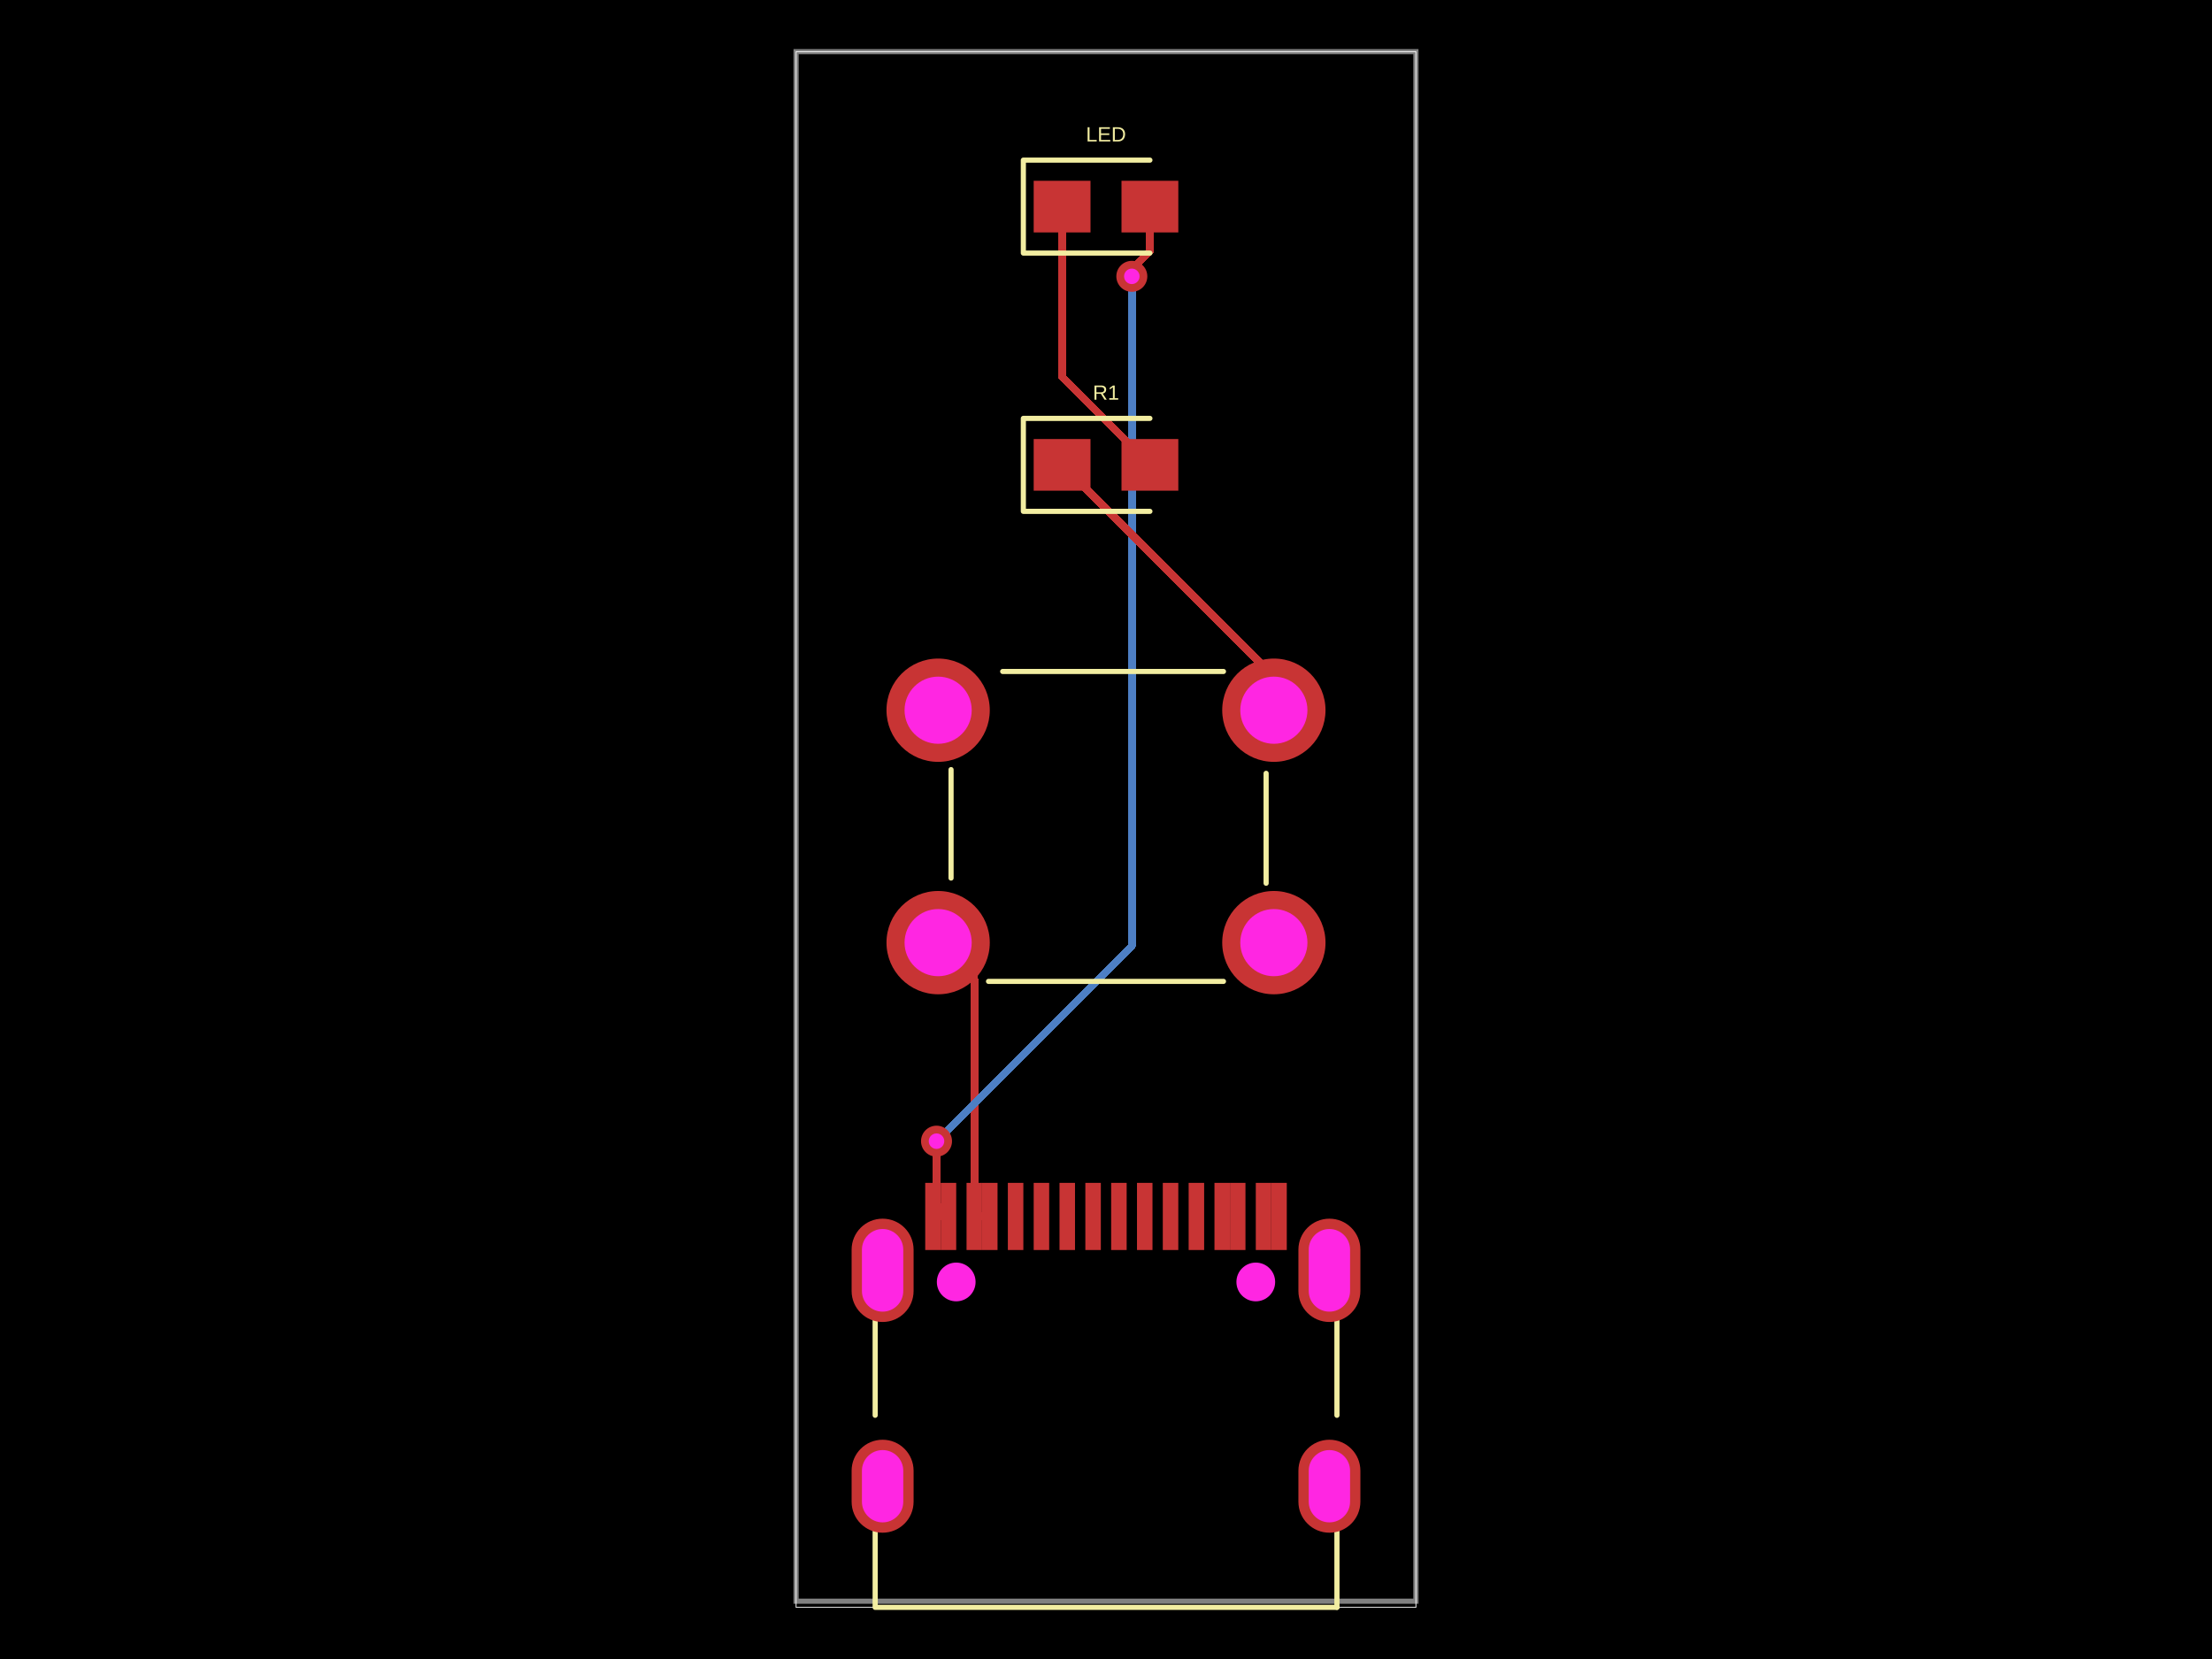
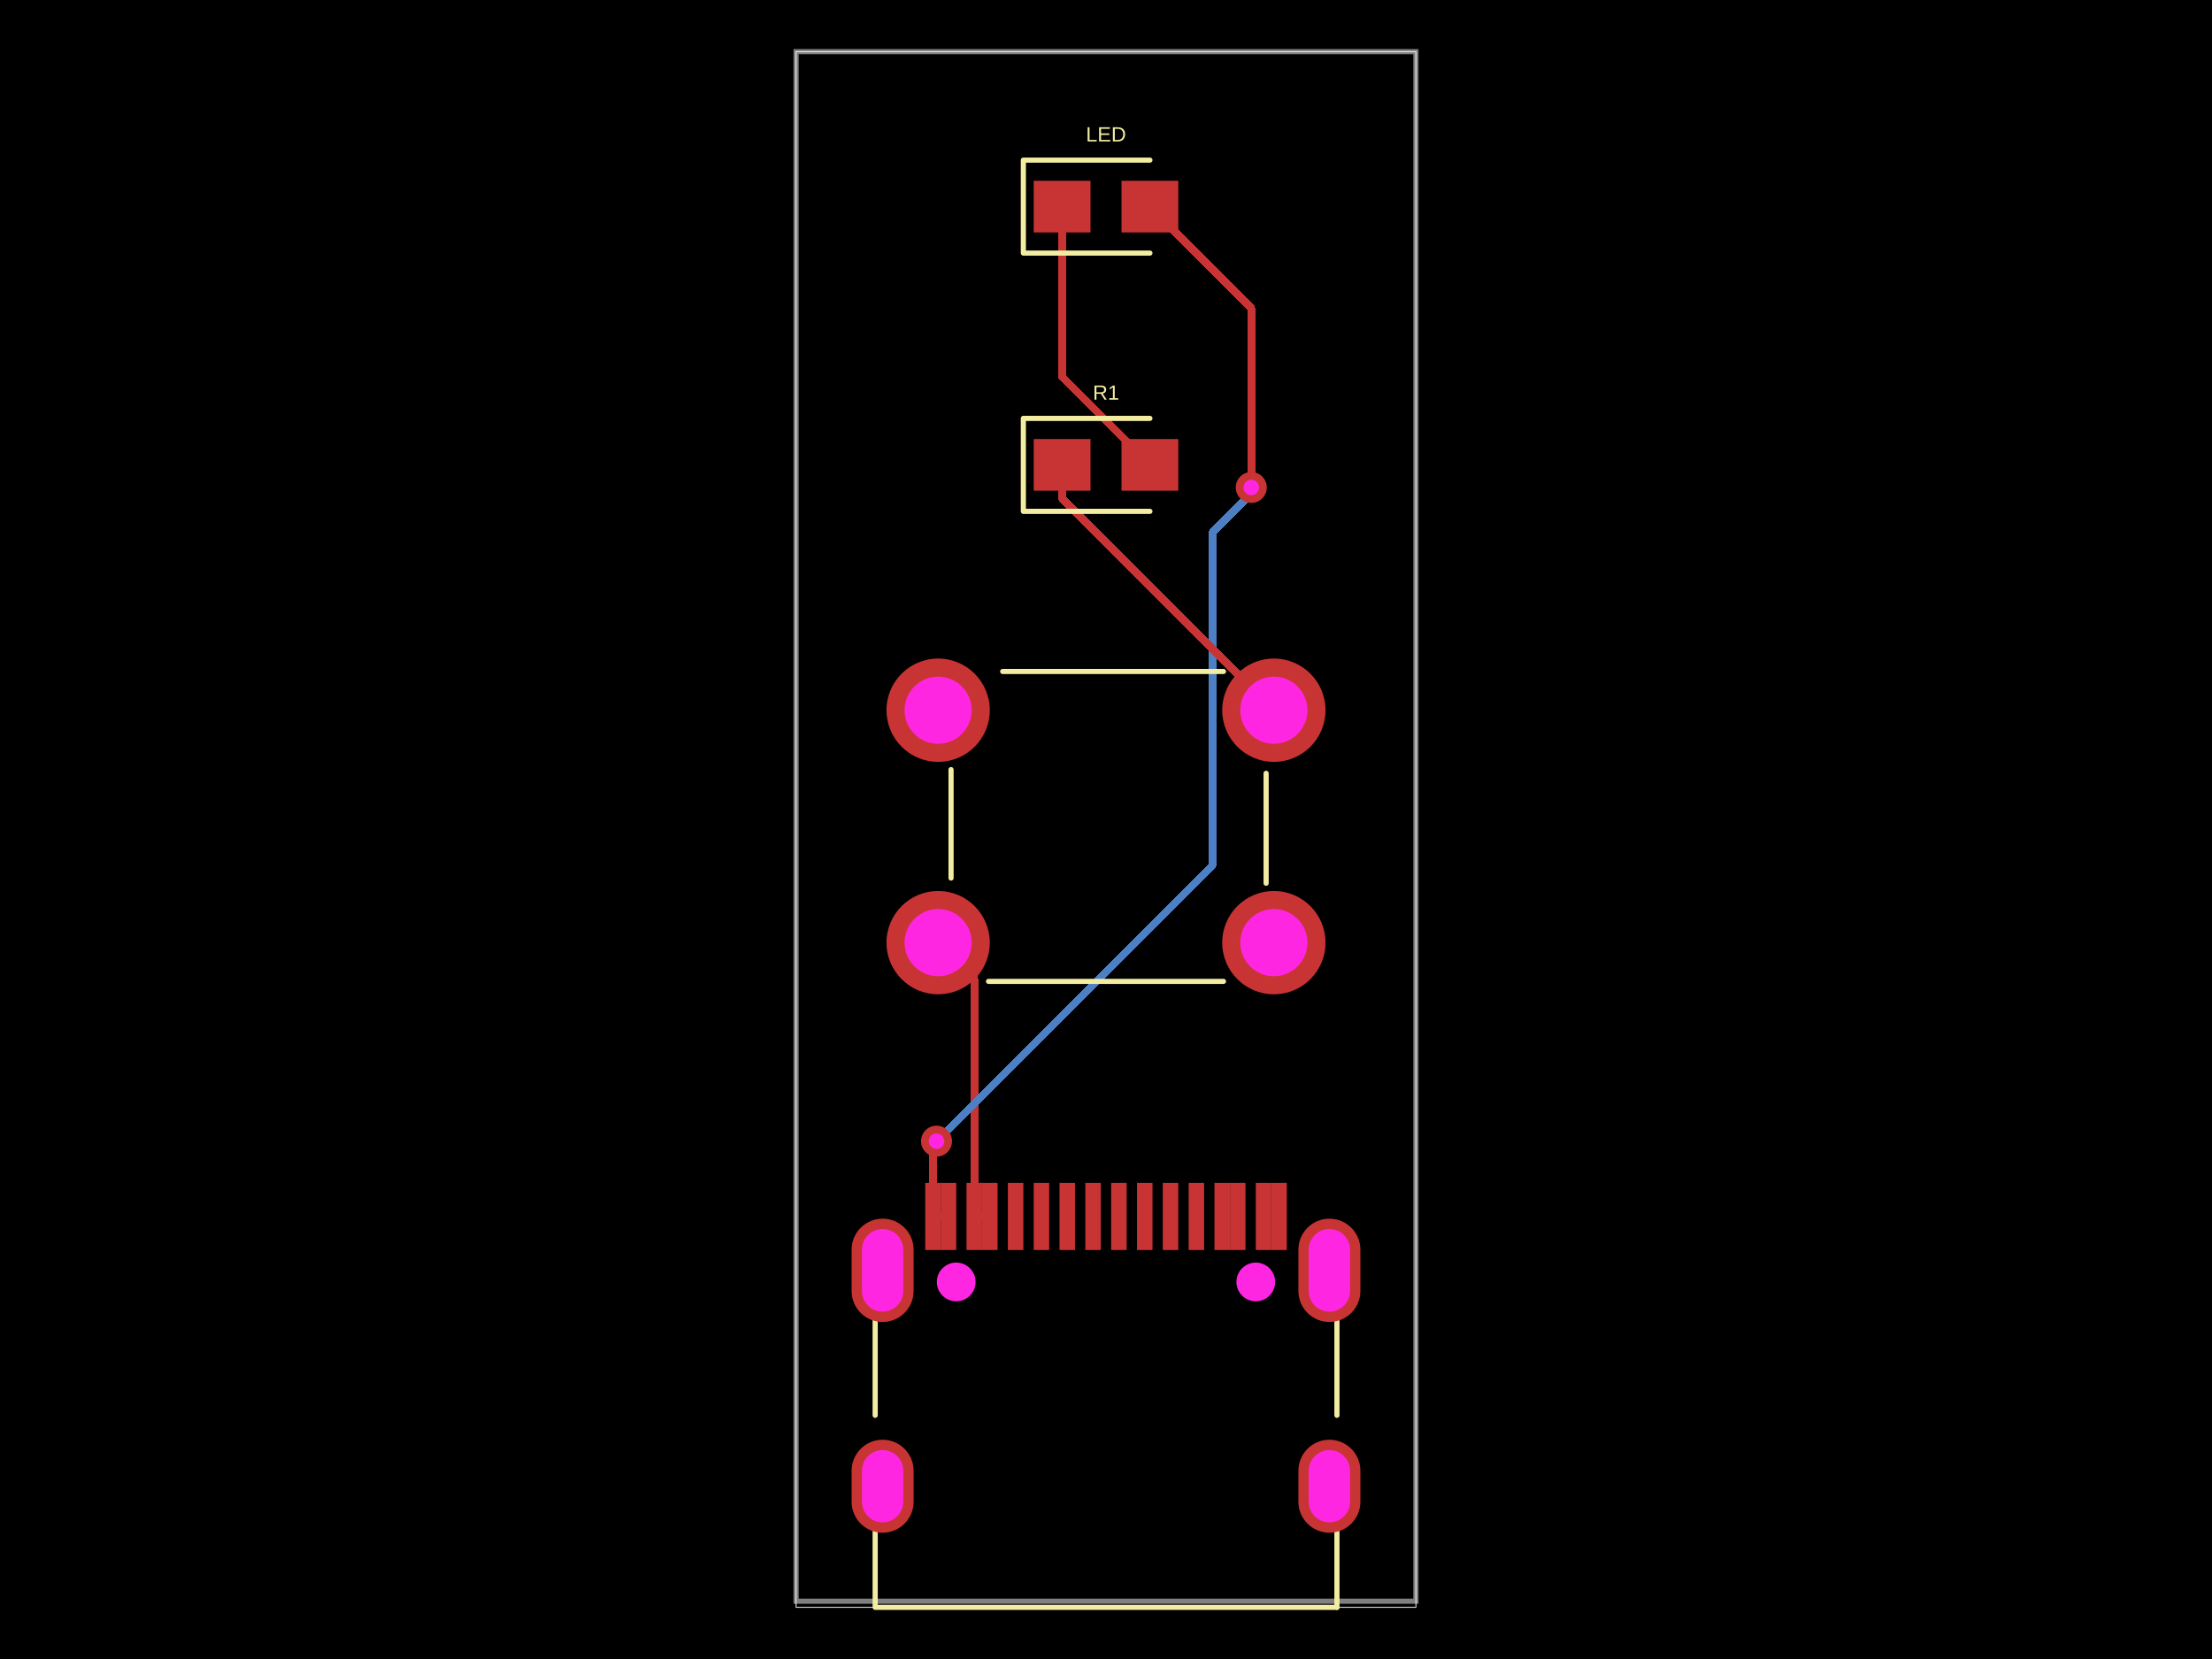
- <svg xmlns="http://www.w3.org/2000/svg" width="800" height="600" data-software-used-string="@tscircuit/core@0.0.544">
+ <svg xmlns="http://www.w3.org/2000/svg" width="800" height="600" data-software-used-string="@tscircuit/core@0.0.630">
  <style />
  <rect class="boundary" x="0" y="0" fill="#000" width="800" height="600" />
  <rect class="pcb-boundary" fill="none" stroke="#fff" stroke-width="0.3" x="287.917" y="18.68" width="224.166" height="562.639" />
  <path class="pcb-board" d="M 287.917 579.095 L 512.083 579.095 L 512.083 18.68 L 287.917 18.68 Z" fill="none" stroke="rgba(255, 255, 255, 0.5)" stroke-width="1.868" />
-   <path class="pcb-trace" stroke="rgb(200, 52, 52)" fill="none" d="M 352.367 439.942 L 357.97 439.942" stroke-width="2.802" stroke-linecap="round" stroke-linejoin="round" shape-rendering="crispEdges" data-layer="top" />
-   <path class="pcb-trace" stroke="rgb(200, 52, 52)" fill="none" d="M 357.97 439.942 L 357.97 439.942" stroke-width="2.802" stroke-linecap="round" stroke-linejoin="round" shape-rendering="crispEdges" data-layer="top" />
  <path class="pcb-trace" stroke="rgb(200, 52, 52)" fill="none" d="M 352.367 439.942 L 352.367 353.994" stroke-width="2.802" stroke-linecap="round" stroke-linejoin="round" shape-rendering="crispEdges" data-layer="top" />
  <path class="pcb-trace" stroke="rgb(200, 52, 52)" fill="none" d="M 352.367 353.994 L 339.29 340.917" stroke-width="2.802" stroke-linecap="round" stroke-linejoin="round" shape-rendering="crispEdges" data-layer="top" />
-   <path class="pcb-trace" stroke="rgb(200, 52, 52)" fill="none" d="M 337.42 439.942 L 343.024 439.942" stroke-width="2.802" stroke-linecap="round" stroke-linejoin="round" shape-rendering="crispEdges" data-layer="top" />
-   <path class="pcb-trace" stroke="rgb(200, 52, 52)" fill="none" d="M 343.024 439.942 L 343.024 439.942" stroke-width="2.802" stroke-linecap="round" stroke-linejoin="round" shape-rendering="crispEdges" data-layer="top" />
-   <path class="pcb-trace" stroke="rgb(77, 127, 196)" fill="none" d="M 409.34 99.941 L 409.34 99.941" stroke-width="2.802" stroke-linecap="round" stroke-linejoin="round" shape-rendering="crispEdges" data-layer="bottom" />
-   <path class="pcb-trace" stroke="rgb(77, 127, 196)" fill="none" d="M 409.34 99.941 L 409.34 342.086" stroke-width="2.802" stroke-linecap="round" stroke-linejoin="round" shape-rendering="crispEdges" data-layer="bottom" />
-   <path class="pcb-trace" stroke="rgb(77, 127, 196)" fill="none" d="M 409.34 342.086 L 341.28 410.147" stroke-width="2.802" stroke-linecap="round" stroke-linejoin="round" shape-rendering="crispEdges" data-layer="bottom" />
-   <path class="pcb-trace" stroke="rgb(77, 127, 196)" fill="none" d="M 341.28 410.147 L 338.705 412.722" stroke-width="2.802" stroke-linecap="round" stroke-linejoin="round" shape-rendering="crispEdges" data-layer="bottom" />
  <path class="pcb-trace" stroke="rgb(77, 127, 196)" fill="none" d="M 338.705 412.722 L 338.705 412.722" stroke-width="2.802" stroke-linecap="round" stroke-linejoin="round" shape-rendering="crispEdges" data-layer="bottom" />
-   <path class="pcb-trace" stroke="rgb(200, 52, 52)" fill="none" d="M 415.878 74.722 L 415.878 90.891" stroke-width="2.802" stroke-linecap="round" stroke-linejoin="round" shape-rendering="crispEdges" data-layer="top" />
-   <path class="pcb-trace" stroke="rgb(200, 52, 52)" fill="none" d="M 415.878 90.891 L 410.801 95.968" stroke-width="2.802" stroke-linecap="round" stroke-linejoin="round" shape-rendering="crispEdges" data-layer="top" />
-   <path class="pcb-trace" stroke="rgb(200, 52, 52)" fill="none" d="M 410.801 95.968 L 409.34 99.941" stroke-width="2.802" stroke-linecap="round" stroke-linejoin="round" shape-rendering="crispEdges" data-layer="top" />
-   <path class="pcb-trace" stroke="rgb(200, 52, 52)" fill="none" d="M 409.34 99.941 L 409.34 99.941" stroke-width="2.802" stroke-linecap="round" stroke-linejoin="round" shape-rendering="crispEdges" data-layer="top" />
+   <path class="pcb-trace" stroke="rgb(77, 127, 196)" fill="none" d="M 338.705 412.722 L 438.515 312.912" stroke-width="2.802" stroke-linecap="round" stroke-linejoin="round" shape-rendering="crispEdges" data-layer="bottom" />
+   <path class="pcb-trace" stroke="rgb(77, 127, 196)" fill="none" d="M 438.515 312.912 L 438.515 192.572" stroke-width="2.802" stroke-linecap="round" stroke-linejoin="round" shape-rendering="crispEdges" data-layer="bottom" />
+   <path class="pcb-trace" stroke="rgb(77, 127, 196)" fill="none" d="M 438.515 192.572 L 438.515 192.572" stroke-width="2.802" stroke-linecap="round" stroke-linejoin="round" shape-rendering="crispEdges" data-layer="bottom" />
+   <path class="pcb-trace" stroke="rgb(77, 127, 196)" fill="none" d="M 438.515 192.572 L 451.719 179.367" stroke-width="2.802" stroke-linecap="round" stroke-linejoin="round" shape-rendering="crispEdges" data-layer="bottom" />
+   <path class="pcb-trace" stroke="rgb(77, 127, 196)" fill="none" d="M 451.719 179.367 L 452.539 176.297" stroke-width="2.802" stroke-linecap="round" stroke-linejoin="round" shape-rendering="crispEdges" data-layer="bottom" />
+   <path class="pcb-trace" stroke="rgb(77, 127, 196)" fill="none" d="M 452.539 176.297 L 452.539 176.297" stroke-width="2.802" stroke-linecap="round" stroke-linejoin="round" shape-rendering="crispEdges" data-layer="bottom" />
+   <path class="pcb-trace" stroke="rgb(200, 52, 52)" fill="none" d="M 337.42 439.942 L 337.42 417.922" stroke-width="2.802" stroke-linecap="round" stroke-linejoin="round" shape-rendering="crispEdges" data-layer="top" />
+   <path class="pcb-trace" stroke="rgb(200, 52, 52)" fill="none" d="M 337.42 417.922 L 338.36 416.982" stroke-width="2.802" stroke-linecap="round" stroke-linejoin="round" shape-rendering="crispEdges" data-layer="top" />
+   <path class="pcb-trace" stroke="rgb(200, 52, 52)" fill="none" d="M 338.36 416.982 L 338.705 412.722" stroke-width="2.802" stroke-linecap="round" stroke-linejoin="round" shape-rendering="crispEdges" data-layer="top" />
  <path class="pcb-trace" stroke="rgb(200, 52, 52)" fill="none" d="M 338.705 412.722 L 338.705 412.722" stroke-width="2.802" stroke-linecap="round" stroke-linejoin="round" shape-rendering="crispEdges" data-layer="top" />
-   <path class="pcb-trace" stroke="rgb(200, 52, 52)" fill="none" d="M 338.705 412.722 L 338.705 435.623" stroke-width="2.802" stroke-linecap="round" stroke-linejoin="round" shape-rendering="crispEdges" data-layer="top" />
-   <path class="pcb-trace" stroke="rgb(200, 52, 52)" fill="none" d="M 338.705 435.623 L 343.024 439.942" stroke-width="2.802" stroke-linecap="round" stroke-linejoin="round" shape-rendering="crispEdges" data-layer="top" />
-   <path class="pcb-trace" stroke="rgb(200, 52, 52)" fill="none" d="M 415.878 168.124 L 384.122 136.367" stroke-width="2.802" stroke-linecap="round" stroke-linejoin="round" shape-rendering="crispEdges" data-layer="top" />
-   <path class="pcb-trace" stroke="rgb(200, 52, 52)" fill="none" d="M 384.122 136.367 L 384.122 74.722" stroke-width="2.802" stroke-linecap="round" stroke-linejoin="round" shape-rendering="crispEdges" data-layer="top" />
-   <path class="pcb-trace" stroke="rgb(200, 52, 52)" fill="none" d="M 460.71 256.858 L 460.71 244.713" stroke-width="2.802" stroke-linecap="round" stroke-linejoin="round" shape-rendering="crispEdges" data-layer="top" />
-   <path class="pcb-trace" stroke="rgb(200, 52, 52)" fill="none" d="M 460.71 244.713 L 384.122 168.124" stroke-width="2.802" stroke-linecap="round" stroke-linejoin="round" shape-rendering="crispEdges" data-layer="top" />
+   <path class="pcb-trace" stroke="rgb(200, 52, 52)" fill="none" d="M 452.539 176.297 L 452.539 176.297" stroke-width="2.802" stroke-linecap="round" stroke-linejoin="round" shape-rendering="crispEdges" data-layer="top" />
+   <path class="pcb-trace" stroke="rgb(200, 52, 52)" fill="none" d="M 452.539 176.297 L 452.539 111.382" stroke-width="2.802" stroke-linecap="round" stroke-linejoin="round" shape-rendering="crispEdges" data-layer="top" />
+   <path class="pcb-trace" stroke="rgb(200, 52, 52)" fill="none" d="M 452.539 111.382 L 415.878 74.722" stroke-width="2.802" stroke-linecap="round" stroke-linejoin="round" shape-rendering="crispEdges" data-layer="top" />
+   <path class="pcb-trace" stroke="rgb(200, 52, 52)" fill="none" d="M 357.97 439.942 L 352.367 439.942" stroke-width="2.802" stroke-linecap="round" stroke-linejoin="round" shape-rendering="crispEdges" data-layer="top" />
+   <path class="pcb-trace" stroke="rgb(200, 52, 52)" fill="none" d="M 352.367 439.942 L 352.367 439.942" stroke-width="2.802" stroke-linecap="round" stroke-linejoin="round" shape-rendering="crispEdges" data-layer="top" />
+   <path class="pcb-trace" stroke="rgb(200, 52, 52)" fill="none" d="M 343.024 439.942 L 337.42 439.942" stroke-width="2.802" stroke-linecap="round" stroke-linejoin="round" shape-rendering="crispEdges" data-layer="top" />
+   <path class="pcb-trace" stroke="rgb(200, 52, 52)" fill="none" d="M 337.42 439.942 L 337.42 439.942" stroke-width="2.802" stroke-linecap="round" stroke-linejoin="round" shape-rendering="crispEdges" data-layer="top" />
+   <path class="pcb-trace" stroke="rgb(200, 52, 52)" fill="none" d="M 384.122 74.722 L 384.122 136.367" stroke-width="2.802" stroke-linecap="round" stroke-linejoin="round" shape-rendering="crispEdges" data-layer="top" />
+   <path class="pcb-trace" stroke="rgb(200, 52, 52)" fill="none" d="M 384.122 136.367 L 415.878 168.124" stroke-width="2.802" stroke-linecap="round" stroke-linejoin="round" shape-rendering="crispEdges" data-layer="top" />
+   <path class="pcb-trace" stroke="rgb(200, 52, 52)" fill="none" d="M 384.122 168.124 L 384.122 180.269" stroke-width="2.802" stroke-linecap="round" stroke-linejoin="round" shape-rendering="crispEdges" data-layer="top" />
+   <path class="pcb-trace" stroke="rgb(200, 52, 52)" fill="none" d="M 384.122 180.269 L 460.71 256.858" stroke-width="2.802" stroke-linecap="round" stroke-linejoin="round" shape-rendering="crispEdges" data-layer="top" />
  <rect class="pcb-pad" fill="rgb(200, 52, 52)" x="364.506" y="427.8" width="5.604" height="24.285" data-layer="top" />
  <rect class="pcb-pad" fill="rgb(200, 52, 52)" x="373.849" y="427.8" width="5.604" height="24.285" data-layer="top" />
  <rect class="pcb-pad" fill="rgb(200, 52, 52)" x="383.186" y="427.8" width="5.604" height="24.285" data-layer="top" />
  <rect class="pcb-pad" fill="rgb(200, 52, 52)" x="392.529" y="427.8" width="5.604" height="24.285" data-layer="top" />
  <rect class="pcb-pad" fill="rgb(200, 52, 52)" x="401.867" y="427.8" width="5.604" height="24.285" data-layer="top" />
  <rect class="pcb-pad" fill="rgb(200, 52, 52)" x="411.209" y="427.8" width="5.604" height="24.285" data-layer="top" />
  <rect class="pcb-pad" fill="rgb(200, 52, 52)" x="420.543" y="427.8" width="5.604" height="24.285" data-layer="top" />
  <rect class="pcb-pad" fill="rgb(200, 52, 52)" x="429.89" y="427.8" width="5.604" height="24.285" data-layer="top" />
  <rect class="pcb-pad" fill="rgb(200, 52, 52)" x="334.618" y="427.8" width="5.604" height="24.285" data-layer="top" />
  <rect class="pcb-pad" fill="rgb(200, 52, 52)" x="340.222" y="427.8" width="5.604" height="24.285" data-layer="top" />
  <rect class="pcb-pad" fill="rgb(200, 52, 52)" x="349.564" y="427.8" width="5.604" height="24.285" data-layer="top" />
  <rect class="pcb-pad" fill="rgb(200, 52, 52)" x="355.168" y="427.8" width="5.604" height="24.285" data-layer="top" />
  <rect class="pcb-pad" fill="rgb(200, 52, 52)" x="439.228" y="427.8" width="5.604" height="24.285" data-layer="top" />
  <rect class="pcb-pad" fill="rgb(200, 52, 52)" x="444.836" y="427.8" width="5.604" height="24.285" data-layer="top" />
  <rect class="pcb-pad" fill="rgb(200, 52, 52)" x="454.174" y="427.8" width="5.604" height="24.285" data-layer="top" />
  <rect class="pcb-pad" fill="rgb(200, 52, 52)" x="459.778" y="427.8" width="5.604" height="24.285" data-layer="top" />
  <rect class="pcb-pad" fill="rgb(200, 52, 52)" x="373.847" y="65.382" width="20.549" height="18.68" data-layer="top" />
  <rect class="pcb-pad" fill="rgb(200, 52, 52)" x="405.604" y="65.382" width="20.549" height="18.68" data-layer="top" />
  <rect class="pcb-pad" fill="rgb(200, 52, 52)" x="373.847" y="158.784" width="20.549" height="18.68" data-layer="top" />
  <rect class="pcb-pad" fill="rgb(200, 52, 52)" x="405.604" y="158.784" width="20.549" height="18.68" data-layer="top" />
  <g>
-     <circle class="pcb-hole-outer" fill="rgb(200, 52, 52)" cx="409.34" cy="99.941" r="5.604" />
-     <circle class="pcb-hole-inner" fill="#FF26E2" cx="409.34" cy="99.941" r="2.802" />
-   </g>
-   <g>
    <circle class="pcb-hole-outer" fill="rgb(200, 52, 52)" cx="338.705" cy="412.722" r="5.604" />
    <circle class="pcb-hole-inner" fill="#FF26E2" cx="338.705" cy="412.722" r="2.802" />
  </g>
-   <path class="pcb-silkscreen pcb-silkscreen-top" d="M 316.517 511.858 L 316.517 477.058" fill="none" stroke="#f2eda1" stroke-width="1.868" stroke-linecap="round" stroke-linejoin="round" data-pcb-component-id="null" data-pcb-silkscreen-path-id="pcb_silkscreen_path_0" />
-   <path class="pcb-silkscreen pcb-silkscreen-top" d="M 483.521 581.32 L 316.517 581.32 L 316.517 553.648" fill="none" stroke="#f2eda1" stroke-width="1.868" stroke-linecap="round" stroke-linejoin="round" data-pcb-component-id="null" data-pcb-silkscreen-path-id="pcb_silkscreen_path_1" />
-   <path class="pcb-silkscreen pcb-silkscreen-top" d="M 483.521 511.865 L 483.521 477.052" fill="none" stroke="#f2eda1" stroke-width="1.868" stroke-linecap="round" stroke-linejoin="round" data-pcb-component-id="null" data-pcb-silkscreen-path-id="pcb_silkscreen_path_2" />
-   <path class="pcb-silkscreen pcb-silkscreen-top" d="M 483.521 581.32 L 483.521 553.641" fill="none" stroke="#f2eda1" stroke-width="1.868" stroke-linecap="round" stroke-linejoin="round" data-pcb-component-id="null" data-pcb-silkscreen-path-id="pcb_silkscreen_path_3" />
+   <g>
+     <circle class="pcb-hole-outer" fill="rgb(200, 52, 52)" cx="452.539" cy="176.297" r="5.604" />
+     <circle class="pcb-hole-inner" fill="#FF26E2" cx="452.539" cy="176.297" r="2.802" />
+   </g>
+   <path class="pcb-silkscreen pcb-silkscreen-top" d="M 316.517 511.858 L 316.517 477.058" fill="none" stroke="#f2eda1" stroke-width="1.868" stroke-linecap="round" stroke-linejoin="round" data-pcb-component-id="pcb_component_0" data-pcb-silkscreen-path-id="pcb_silkscreen_path_0" />
+   <path class="pcb-silkscreen pcb-silkscreen-top" d="M 483.521 581.32 L 316.517 581.32 L 316.517 553.648" fill="none" stroke="#f2eda1" stroke-width="1.868" stroke-linecap="round" stroke-linejoin="round" data-pcb-component-id="pcb_component_0" data-pcb-silkscreen-path-id="pcb_silkscreen_path_1" />
+   <path class="pcb-silkscreen pcb-silkscreen-top" d="M 483.521 511.865 L 483.521 477.052" fill="none" stroke="#f2eda1" stroke-width="1.868" stroke-linecap="round" stroke-linejoin="round" data-pcb-component-id="pcb_component_0" data-pcb-silkscreen-path-id="pcb_silkscreen_path_2" />
+   <path class="pcb-silkscreen pcb-silkscreen-top" d="M 483.521 581.32 L 483.521 553.641" fill="none" stroke="#f2eda1" stroke-width="1.868" stroke-linecap="round" stroke-linejoin="round" data-pcb-component-id="pcb_component_0" data-pcb-silkscreen-path-id="pcb_silkscreen_path_3" />
  <path class="pcb-silkscreen pcb-silkscreen-top" d="M 415.878 57.909 L 370.111 57.909 L 370.111 91.534 L 415.878 91.534" fill="none" stroke="#f2eda1" stroke-width="1.868" stroke-linecap="round" stroke-linejoin="round" data-pcb-component-id="pcb_component_1" data-pcb-silkscreen-path-id="pcb_silkscreen_path_4" />
-   <path class="pcb-silkscreen pcb-silkscreen-top" d="M 357.515 354.929 L 442.485 354.929" fill="none" stroke="#f2eda1" stroke-width="1.868" stroke-linecap="round" stroke-linejoin="round" data-pcb-component-id="null" data-pcb-silkscreen-path-id="pcb_silkscreen_path_5" />
-   <path class="pcb-silkscreen pcb-silkscreen-top" d="M 343.959 278.339 L 343.959 317.568" fill="none" stroke="#f2eda1" stroke-width="1.868" stroke-linecap="round" stroke-linejoin="round" data-pcb-component-id="null" data-pcb-silkscreen-path-id="pcb_silkscreen_path_6" />
-   <path class="pcb-silkscreen pcb-silkscreen-top" d="M 457.909 279.684 L 457.909 319.436" fill="none" stroke="#f2eda1" stroke-width="1.868" stroke-linecap="round" stroke-linejoin="round" data-pcb-component-id="null" data-pcb-silkscreen-path-id="pcb_silkscreen_path_7" />
-   <path class="pcb-silkscreen pcb-silkscreen-top" d="M 362.639 242.846 L 442.485 242.846" fill="none" stroke="#f2eda1" stroke-width="1.868" stroke-linecap="round" stroke-linejoin="round" data-pcb-component-id="null" data-pcb-silkscreen-path-id="pcb_silkscreen_path_8" />
+   <path class="pcb-silkscreen pcb-silkscreen-top" d="M 357.515 354.929 L 442.485 354.929" fill="none" stroke="#f2eda1" stroke-width="1.868" stroke-linecap="round" stroke-linejoin="round" data-pcb-component-id="pcb_component_2" data-pcb-silkscreen-path-id="pcb_silkscreen_path_5" />
+   <path class="pcb-silkscreen pcb-silkscreen-top" d="M 343.959 278.339 L 343.959 317.568" fill="none" stroke="#f2eda1" stroke-width="1.868" stroke-linecap="round" stroke-linejoin="round" data-pcb-component-id="pcb_component_2" data-pcb-silkscreen-path-id="pcb_silkscreen_path_6" />
+   <path class="pcb-silkscreen pcb-silkscreen-top" d="M 457.909 279.684 L 457.909 319.436" fill="none" stroke="#f2eda1" stroke-width="1.868" stroke-linecap="round" stroke-linejoin="round" data-pcb-component-id="pcb_component_2" data-pcb-silkscreen-path-id="pcb_silkscreen_path_7" />
+   <path class="pcb-silkscreen pcb-silkscreen-top" d="M 362.639 242.846 L 442.485 242.846" fill="none" stroke="#f2eda1" stroke-width="1.868" stroke-linecap="round" stroke-linejoin="round" data-pcb-component-id="pcb_component_2" data-pcb-silkscreen-path-id="pcb_silkscreen_path_8" />
  <path class="pcb-silkscreen pcb-silkscreen-top" d="M 415.878 151.312 L 370.111 151.312 L 370.111 184.937 L 415.878 184.937" fill="none" stroke="#f2eda1" stroke-width="1.868" stroke-linecap="round" stroke-linejoin="round" data-pcb-component-id="pcb_component_3" data-pcb-silkscreen-path-id="pcb_silkscreen_path_9" />
  <text x="0" y="0" dx="0" dy="0" fill="#f2eda1" font-family="Arial, sans-serif" font-size="7.472" text-anchor="middle" dominant-baseline="central" transform="matrix(1,0,0,1,400,48.56924)" class="pcb-silkscreen-text pcb-silkscreen-top" data-pcb-silkscreen-text-id="pcb_component_1" stroke="none">LED</text>
  <text x="0" y="0" dx="0" dy="0" fill="#f2eda1" font-family="Arial, sans-serif" font-size="7.472" text-anchor="middle" dominant-baseline="central" transform="matrix(1,0,0,1,400,141.9716)" class="pcb-silkscreen-text pcb-silkscreen-top" data-pcb-silkscreen-text-id="pcb_component_3" stroke="none">R1</text>
  <g>
    <path class="pcb-hole-outer" fill="rgb(200, 52, 52)" d="M469.587,531.909 v11.208 a11.208,11.208 0 0 0 22.417,0 v-11.208 a11.208,11.208 0 0 0 -22.417,0 z" />
    <path class="pcb-hole-inner" fill="#FF26E2" d="M473.323,531.909 v11.208 a7.472,7.472 0 0 0 14.944,0 v-11.208 a7.472,7.472 0 0 0 -14.944,0 z" />
  </g>
  <g>
    <path class="pcb-hole-outer" fill="rgb(200, 52, 52)" d="M469.587,451.96 v14.944 a11.208,11.208 0 0 0 22.417,0 v-14.944 a11.208,11.208 0 0 0 -22.417,0 z" />
    <path class="pcb-hole-inner" fill="#FF26E2" d="M473.323,451.96 v14.944 a7.472,7.472 0 0 0 14.944,0 v-14.944 a7.472,7.472 0 0 0 -14.944,0 z" />
  </g>
  <g>
    <path class="pcb-hole-outer" fill="rgb(200, 52, 52)" d="M307.997,451.96 v14.944 a11.208,11.208 0 0 0 22.417,0 v-14.944 a11.208,11.208 0 0 0 -22.417,0 z" />
    <path class="pcb-hole-inner" fill="#FF26E2" d="M311.733,451.96 v14.944 a7.472,7.472 0 0 0 14.944,0 v-14.944 a7.472,7.472 0 0 0 -14.944,0 z" />
  </g>
  <g>
    <path class="pcb-hole-outer" fill="rgb(200, 52, 52)" d="M307.997,531.909 v11.208 a11.208,11.208 0 0 0 22.417,0 v-11.208 a11.208,11.208 0 0 0 -22.417,0 z" />
    <path class="pcb-hole-inner" fill="#FF26E2" d="M311.733,531.909 v11.208 a7.472,7.472 0 0 0 14.944,0 v-11.208 a7.472,7.472 0 0 0 -14.944,0 z" />
  </g>
  <g>
    <circle class="pcb-hole-outer" fill="rgb(200, 52, 52)" cx="460.71" cy="340.917" r="18.68" />
    <circle class="pcb-hole-inner" fill="#FF26E2" cx="460.71" cy="340.917" r="12.143" />
  </g>
  <g>
    <circle class="pcb-hole-outer" fill="rgb(200, 52, 52)" cx="460.71" cy="256.858" r="18.68" />
    <circle class="pcb-hole-inner" fill="#FF26E2" cx="460.71" cy="256.858" r="12.143" />
  </g>
  <g>
    <circle class="pcb-hole-outer" fill="rgb(200, 52, 52)" cx="339.29" cy="256.858" r="18.68" />
    <circle class="pcb-hole-inner" fill="#FF26E2" cx="339.29" cy="256.858" r="12.143" />
  </g>
  <g>
    <circle class="pcb-hole-outer" fill="rgb(200, 52, 52)" cx="339.29" cy="340.917" r="18.68" />
    <circle class="pcb-hole-inner" fill="#FF26E2" cx="339.29" cy="340.917" r="12.143" />
  </g>
  <circle class="pcb-hole" cx="345.828" cy="463.638" r="7.005" fill="#FF26E2" />
  <circle class="pcb-hole" cx="454.172" cy="463.638" r="7.005" fill="#FF26E2" />
</svg>
